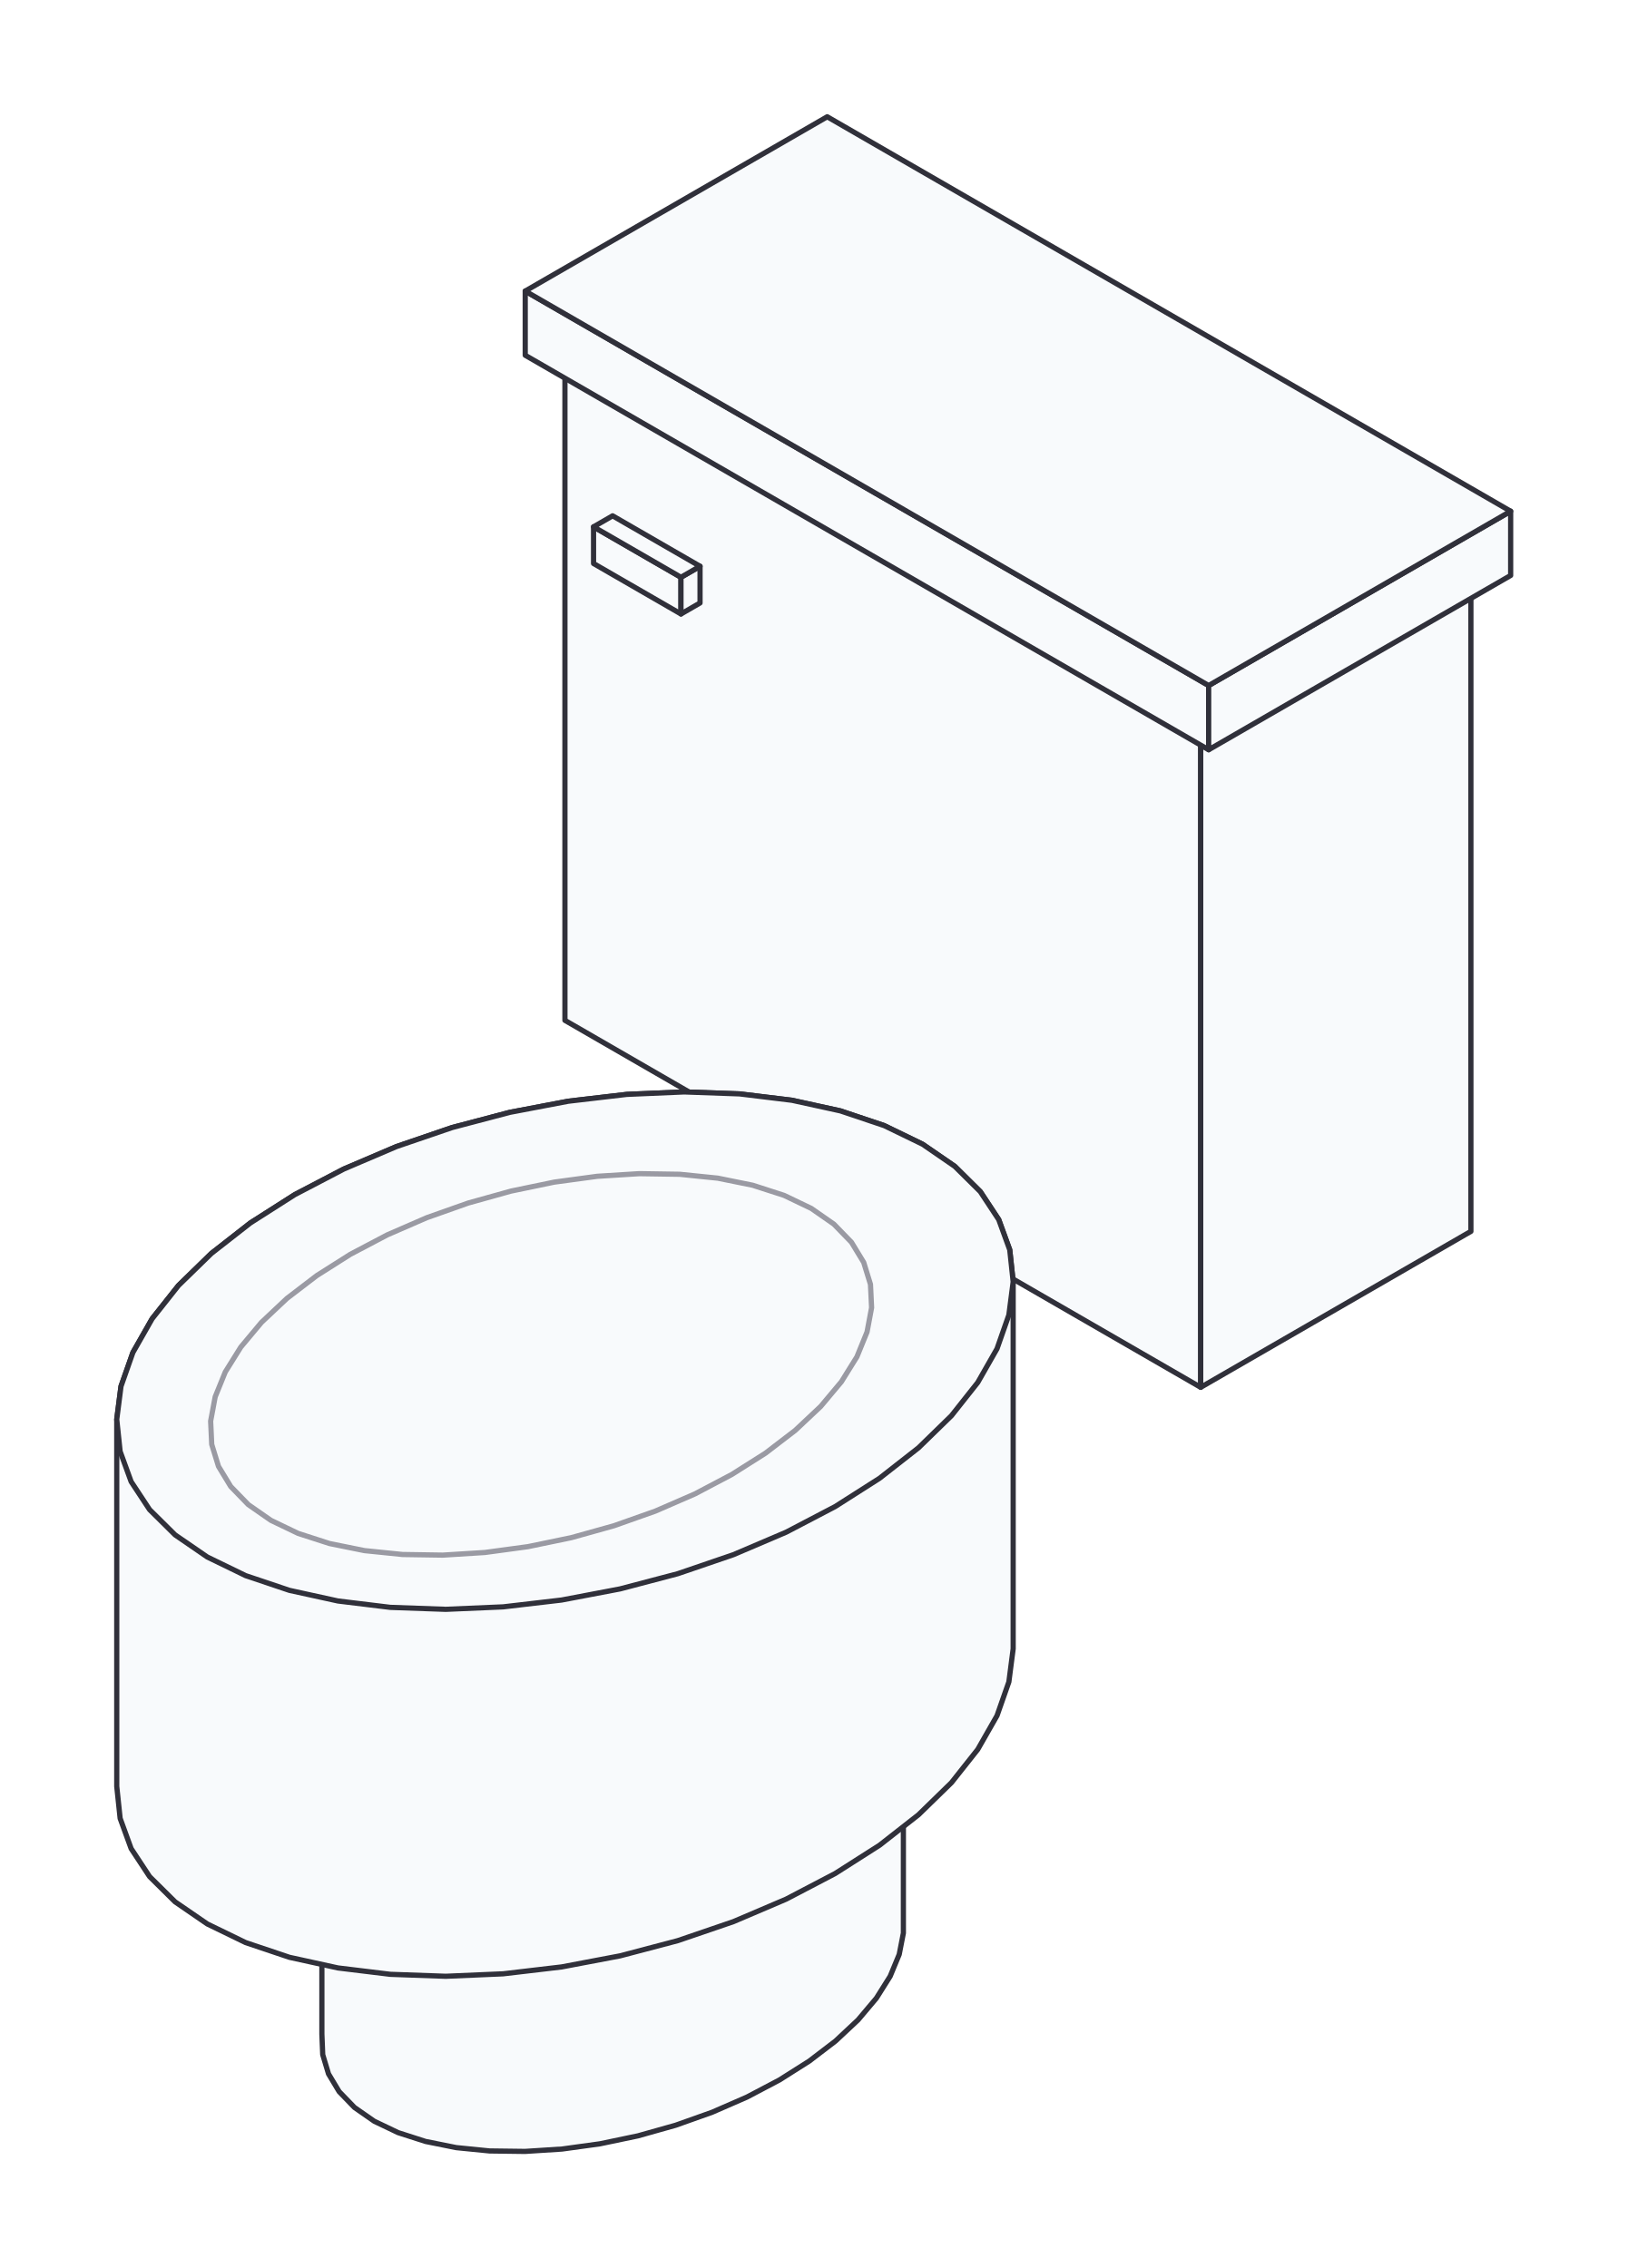
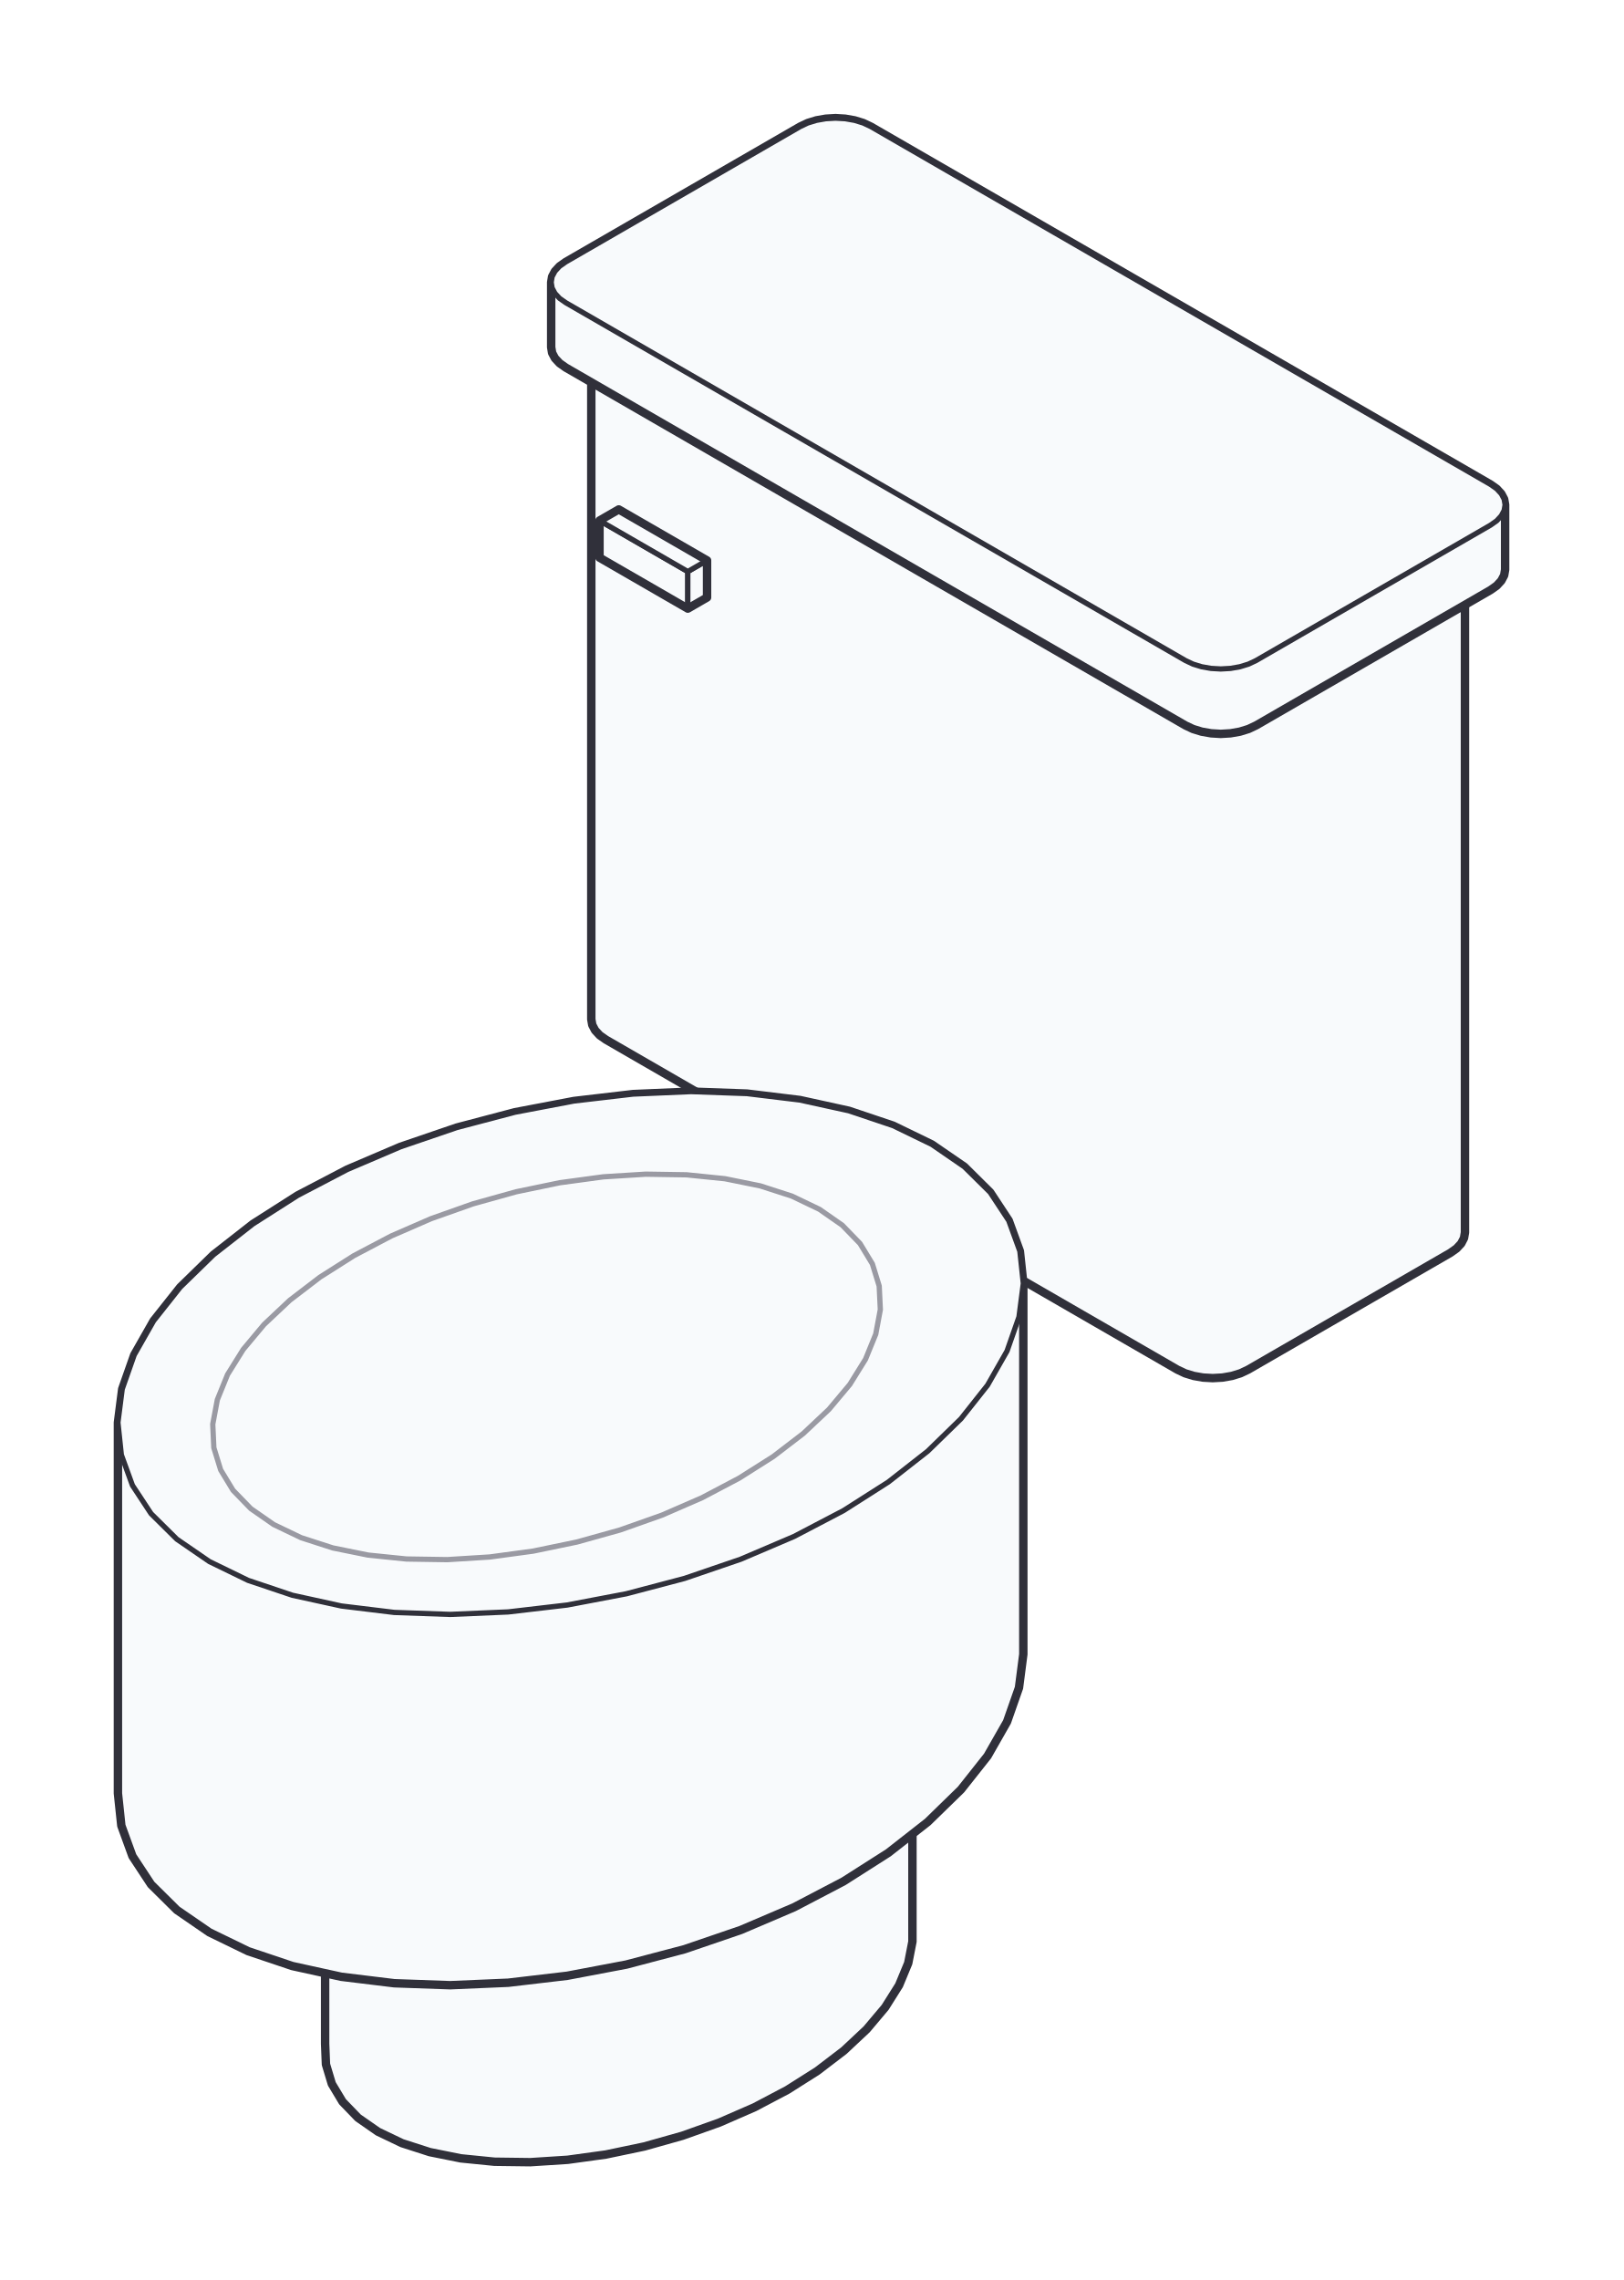
- <svg xmlns="http://www.w3.org/2000/svg" viewBox="-192.6 -352.5 390.2 543.9">
-   <polygon points="-57.16,-107.80 95.26,-19.80 95.26,-178.20 -57.16,-266.20" fill="#f8fafc" stroke="#30303a" stroke-width="1.25" stroke-linejoin="round" stroke-linecap="round" vector-effect="non-scaling-stroke" />
-   <polygon points="160.04,-57.20 95.26,-19.80 95.26,-178.20 160.04,-215.60" fill="#f8fafc" stroke="#30303a" stroke-width="1.25" stroke-linejoin="round" stroke-linecap="round" vector-effect="non-scaling-stroke" />
-   <polygon points="7.62,-303.60 160.04,-215.60 95.26,-178.20 -57.16,-266.20" fill="#f8fafc" stroke="#30303a" stroke-width="1.25" stroke-linejoin="round" stroke-linecap="round" vector-effect="non-scaling-stroke" />
-   <polygon points="-66.68,-267.30 97.17,-172.70 97.17,-188.10 -66.68,-282.70" fill="#f8fafc" stroke="#30303a" stroke-width="1.25" stroke-linejoin="round" stroke-linecap="round" vector-effect="non-scaling-stroke" />
-   <polygon points="169.57,-214.50 97.17,-172.70 97.17,-188.10 169.57,-229.90" fill="#f8fafc" stroke="#30303a" stroke-width="1.25" stroke-linejoin="round" stroke-linecap="round" vector-effect="non-scaling-stroke" />
-   <polygon points="5.72,-324.50 169.57,-229.90 97.17,-188.10 -66.68,-282.70" fill="#f8fafc" stroke="#30303a" stroke-width="1.25" stroke-linejoin="round" stroke-linecap="round" vector-effect="non-scaling-stroke" />
+ <svg xmlns="http://www.w3.org/2000/svg" viewBox="-192.6 -349.7 385.3 541.1">
+   <polygon points="-52.25,-266.20 -52.02,-267.54 -51.34,-268.82 -50.25,-270.00 -48.77,-271.04 -0.76,-298.76 1.03,-299.61 3.08,-300.24 5.31,-300.63 7.62,-300.76 9.93,-300.63 12.16,-300.24 14.21,-299.61 16.00,-298.76 151.66,-220.44 153.13,-219.40 154.23,-218.22 154.90,-216.94 155.13,-215.60 155.13,-57.20 154.90,-55.87 154.23,-54.58 153.13,-53.40 151.66,-52.36 103.65,-24.64 101.85,-23.79 99.80,-23.16 97.58,-22.77 95.26,-22.64 92.95,-22.77 90.73,-23.16 88.68,-23.79 86.88,-24.64 -48.77,-102.96 -50.25,-104.00 -51.34,-105.18 -52.02,-106.47 -52.25,-107.80" fill="#f8fafc" stroke="#30303a" stroke-width="2.0" stroke-linejoin="round" stroke-linecap="round" vector-effect="non-scaling-stroke" />
+   <polygon points="151.66,-220.44 153.13,-219.40 154.23,-218.22 154.90,-216.94 155.13,-215.60 154.90,-214.26 154.23,-212.98 153.13,-211.80 151.66,-210.76 103.65,-183.04 101.85,-182.19 99.80,-181.56 97.58,-181.17 95.26,-181.04 92.95,-181.17 90.73,-181.56 88.68,-182.19 86.88,-183.04 -48.77,-261.36 -50.25,-262.40 -51.34,-263.58 -52.02,-264.86 -52.25,-266.20 -52.02,-267.54 -51.34,-268.82 -50.25,-270.00 -48.77,-271.04 -0.76,-298.76 1.03,-299.61 3.08,-300.24 5.31,-300.63 7.62,-300.76 9.93,-300.63 12.16,-300.24 14.21,-299.61 16.00,-298.76" fill="#f8fafc" stroke="#30303a" stroke-width="1.25" stroke-linejoin="round" stroke-linecap="round" vector-effect="non-scaling-stroke" />
+   <polygon points="-61.77,-282.70 -61.55,-284.04 -60.87,-285.32 -59.77,-286.50 -58.30,-287.54 -2.67,-319.66 -0.87,-320.51 1.18,-321.14 3.40,-321.53 5.72,-321.67 8.03,-321.53 10.25,-321.14 12.30,-320.51 14.10,-319.66 161.19,-234.74 162.66,-233.70 163.75,-232.52 164.43,-231.24 164.66,-229.90 164.66,-214.50 164.43,-213.16 163.75,-211.88 162.66,-210.70 161.19,-209.66 105.55,-177.54 103.75,-176.69 101.70,-176.06 99.48,-175.67 97.17,-175.53 94.86,-175.67 92.63,-176.06 90.58,-176.69 88.78,-177.54 -58.30,-262.46 -59.77,-263.50 -60.87,-264.68 -61.55,-265.96 -61.77,-267.30" fill="#f8fafc" stroke="#30303a" stroke-width="2.0" stroke-linejoin="round" stroke-linecap="round" vector-effect="non-scaling-stroke" />
+   <polygon points="161.18,-234.74 162.66,-233.70 163.75,-232.52 164.43,-231.24 164.66,-229.90 164.43,-228.56 163.75,-227.28 162.66,-226.10 161.18,-225.06 105.55,-192.94 103.75,-192.09 101.70,-191.46 99.48,-191.07 97.17,-190.94 94.86,-191.07 92.63,-191.46 90.58,-192.09 88.78,-192.94 -58.30,-277.86 -59.78,-278.90 -60.87,-280.08 -61.55,-281.36 -61.77,-282.70 -61.55,-284.04 -60.87,-285.32 -59.78,-286.50 -58.30,-287.54 -2.67,-319.66 -0.87,-320.51 1.18,-321.14 3.40,-321.53 5.72,-321.66 8.03,-321.53 10.25,-321.14 12.30,-320.51 14.10,-319.66" fill="#f8fafc" stroke="#30303a" stroke-width="1.25" stroke-linejoin="round" stroke-linecap="round" vector-effect="non-scaling-stroke" />
  <polygon points="-50.30,-217.36 -29.34,-205.26 -29.34,-214.06 -50.30,-226.16" fill="#f8fafc" stroke="#30303a" stroke-width="1.25" stroke-linejoin="round" stroke-linecap="round" vector-effect="non-scaling-stroke" />
  <polygon points="-24.77,-207.90 -29.34,-205.26 -29.34,-214.06 -24.77,-216.70" fill="#f8fafc" stroke="#30303a" stroke-width="1.25" stroke-linejoin="round" stroke-linecap="round" vector-effect="non-scaling-stroke" />
  <polygon points="-45.73,-228.80 -24.77,-216.70 -29.34,-214.06 -50.30,-226.16" fill="#f8fafc" stroke="#30303a" stroke-width="1.25" stroke-linejoin="round" stroke-linecap="round" vector-effect="non-scaling-stroke" />
-   <polygon points="-115.43,64.92 -114.43,59.80 -112.26,54.56 -108.95,49.30 -104.56,44.09 -99.17,39.03 -92.86,34.20 -85.74,29.70 -77.93,25.59 -69.58,21.95 -60.82,18.83 -51.80,16.30 -42.67,14.38 -33.60,13.13 -24.74,12.56 -16.23,12.67 -8.23,13.47 -0.87,14.95 5.72,17.07 11.43,19.80 16.16,23.10 19.84,26.90 22.39,31.15 23.78,35.77 23.98,40.68 23.98,111.08 22.98,116.20 20.81,121.44 17.50,126.70 13.11,131.91 7.71,136.97 1.40,141.79 -5.72,146.30 -13.52,150.41 -21.87,154.05 -30.64,157.17 -39.66,159.71 -48.78,161.62 -57.85,162.87 -66.72,163.44 -75.22,163.33 -83.22,162.53 -90.58,161.05 -97.17,158.93 -102.88,156.20 -107.62,152.90 -111.29,149.10 -113.84,144.85 -115.23,140.23 -115.43,135.32" fill="#f8fafc" stroke="#30303a" stroke-width="1.25" stroke-linejoin="round" stroke-linecap="round" vector-effect="non-scaling-stroke" />
+   <polygon points="-50.30,-226.16 -45.73,-228.80 -24.77,-216.70 -24.77,-207.90 -29.34,-205.26 -50.30,-217.36" fill="none" stroke="#30303a" stroke-width="2.0" stroke-linejoin="round" stroke-linecap="round" vector-effect="non-scaling-stroke" />
+   <polygon points="-115.43,64.92 -114.43,59.80 -112.26,54.56 -108.95,49.30 -104.56,44.09 -99.17,39.03 -92.86,34.20 -85.74,29.70 -77.93,25.59 -69.58,21.95 -60.82,18.83 -51.80,16.30 -42.67,14.38 -33.60,13.13 -24.74,12.56 -16.23,12.67 -8.23,13.47 -0.87,14.95 5.72,17.07 11.43,19.80 16.16,23.10 19.84,26.90 22.39,31.15 23.78,35.77 23.98,40.68 23.98,111.08 22.98,116.20 20.81,121.44 17.50,126.70 13.11,131.91 7.71,136.97 1.40,141.79 -5.72,146.30 -13.52,150.41 -21.87,154.05 -30.64,157.17 -39.66,159.71 -48.78,161.62 -57.85,162.87 -66.72,163.44 -75.22,163.33 -83.22,162.53 -90.58,161.05 -97.17,158.93 -102.88,156.20 -107.62,152.90 -111.29,149.10 -113.84,144.85 -115.23,140.23 -115.43,135.32" fill="#f8fafc" stroke="#30303a" stroke-width="2.0" stroke-linejoin="round" stroke-linecap="round" vector-effect="non-scaling-stroke" />
  <polygon points="-5.72,75.90 -13.52,80.01 -21.87,83.65 -30.63,86.77 -39.65,89.31 -48.78,91.22 -57.85,92.47 -66.72,93.04 -75.22,92.93 -83.22,92.13 -90.58,90.65 -97.17,88.53 -102.88,85.80 -107.62,82.50 -111.29,78.70 -113.84,74.45 -115.23,69.83 -115.43,64.92 -114.43,59.80 -112.26,54.56 -108.95,49.29 -104.56,44.09 -99.17,39.03 -92.85,34.20 -85.74,29.70 -77.93,25.59 -69.58,21.95 -60.82,18.83 -51.80,16.29 -42.67,14.38 -33.60,13.13 -24.74,12.56 -16.23,12.67 -8.23,13.47 -0.87,14.95 5.72,17.07 11.43,19.80 16.16,23.10 19.84,26.90 22.39,31.15 23.78,35.77 23.98,40.68 22.98,45.80 20.81,51.04 17.50,56.31 13.11,61.51 7.71,66.57 1.40,71.40" fill="#f8fafc" stroke="#30303a" stroke-width="1.25" stroke-linejoin="round" stroke-linecap="round" vector-effect="non-scaling-stroke" />
-   <polygon points="-164.61,-12.10 -163.59,-20.04 -160.74,-28.14 -156.13,-36.24 -149.81,-44.21 -141.92,-51.91 -132.57,-59.22 -121.94,-66.00 -110.19,-72.14 -97.54,-77.54 -84.19,-82.10 -70.39,-85.74 -56.36,-88.41 -42.34,-90.05 -28.57,-90.64 -15.30,-90.17 -2.74,-88.64 8.89,-86.09 19.39,-82.56 28.58,-78.10 36.30,-72.80 42.42,-66.73 46.84,-60.02 49.48,-52.77 50.30,-45.10 50.30,42.90 49.27,50.84 46.43,58.94 41.81,67.04 35.50,75.01 27.60,82.71 18.26,90.02 7.62,96.80 -4.12,102.94 -16.78,108.34 -30.12,112.90 -43.93,116.54 -57.96,119.20 -71.98,120.85 -85.74,121.44 -99.02,120.97 -111.58,119.44 -123.21,116.89 -133.71,113.36 -142.89,108.90 -150.62,103.59 -156.74,97.53 -161.16,90.82 -163.80,83.57 -164.61,75.90" fill="#f8fafc" stroke="#30303a" stroke-width="1.25" stroke-linejoin="round" stroke-linecap="round" vector-effect="non-scaling-stroke" />
+   <polygon points="-164.61,-12.10 -163.59,-20.04 -160.74,-28.14 -156.13,-36.24 -149.81,-44.21 -141.92,-51.91 -132.57,-59.22 -121.94,-66.00 -110.19,-72.14 -97.54,-77.54 -84.19,-82.10 -70.39,-85.74 -56.36,-88.41 -42.34,-90.05 -28.57,-90.64 -15.30,-90.17 -2.74,-88.64 8.89,-86.09 19.39,-82.56 28.58,-78.10 36.30,-72.80 42.42,-66.73 46.84,-60.02 49.48,-52.77 50.30,-45.10 50.30,42.90 49.27,50.84 46.43,58.94 41.81,67.04 35.50,75.01 27.60,82.71 18.26,90.02 7.62,96.80 -4.12,102.94 -16.78,108.34 -30.12,112.90 -43.93,116.54 -57.96,119.20 -71.98,120.85 -85.74,121.44 -99.02,120.97 -111.58,119.44 -123.21,116.89 -133.71,113.36 -142.89,108.90 -150.62,103.59 -156.74,97.53 -161.16,90.82 -163.80,83.57 -164.61,75.90" fill="#f8fafc" stroke="#30303a" stroke-width="2.0" stroke-linejoin="round" stroke-linecap="round" vector-effect="non-scaling-stroke" />
  <polygon points="7.62,8.80 -4.12,14.94 -16.78,20.34 -30.12,24.90 -43.93,28.54 -57.96,31.21 -71.98,32.85 -85.74,33.44 -99.02,32.97 -111.58,31.44 -123.21,28.89 -133.71,25.36 -142.89,20.90 -150.62,15.59 -156.74,9.53 -161.16,2.82 -163.80,-4.43 -164.61,-12.10 -163.59,-20.04 -160.74,-28.14 -156.13,-36.24 -149.82,-44.21 -141.92,-51.91 -132.57,-59.22 -121.94,-66.00 -110.19,-72.14 -97.54,-77.54 -84.20,-82.10 -70.39,-85.74 -56.36,-88.41 -42.34,-90.05 -28.57,-90.64 -15.30,-90.17 -2.74,-88.64 8.89,-86.09 19.39,-82.56 28.58,-78.10 36.30,-72.79 42.42,-66.73 46.84,-60.02 49.48,-52.77 50.30,-45.10 49.27,-37.16 46.43,-29.06 41.81,-20.96 35.50,-12.99 27.60,-5.29 18.26,2.02" fill="#f8fafc" stroke="#30303a" stroke-width="1.25" stroke-linejoin="round" stroke-linecap="round" vector-effect="non-scaling-stroke" />
  <polygon points="-17.15,1.10 -25.99,5.76 -35.47,9.88 -45.42,13.40 -55.66,16.26 -66.03,18.41 -76.35,19.81 -86.43,20.44 -96.11,20.29 -105.22,19.36 -113.61,17.66 -121.13,15.23 -127.65,12.10 -133.07,8.33 -137.28,3.99 -140.22,-0.85 -141.84,-6.11 -142.10,-11.70 -141.01,-17.52 -138.59,-23.48 -134.86,-29.46 -129.91,-35.38 -123.81,-41.12 -116.66,-46.59 -108.60,-51.70 -99.75,-56.36 -90.28,-60.48 -80.33,-64.00 -70.08,-66.86 -59.72,-69.01 -49.40,-70.41 -39.32,-71.04 -29.64,-70.89 -20.52,-69.96 -12.14,-68.26 -4.62,-65.83 1.91,-62.70 7.32,-58.93 11.53,-54.59 14.47,-49.75 16.09,-44.49 16.36,-38.90 15.27,-33.08 12.84,-27.12 9.12,-21.14 4.16,-15.22 -1.94,-9.48 -9.08,-4.01" fill="#f8fafc" stroke="#9a9aa3" stroke-width="1.25" stroke-linejoin="round" stroke-linecap="round" vector-effect="non-scaling-stroke" />
</svg>
